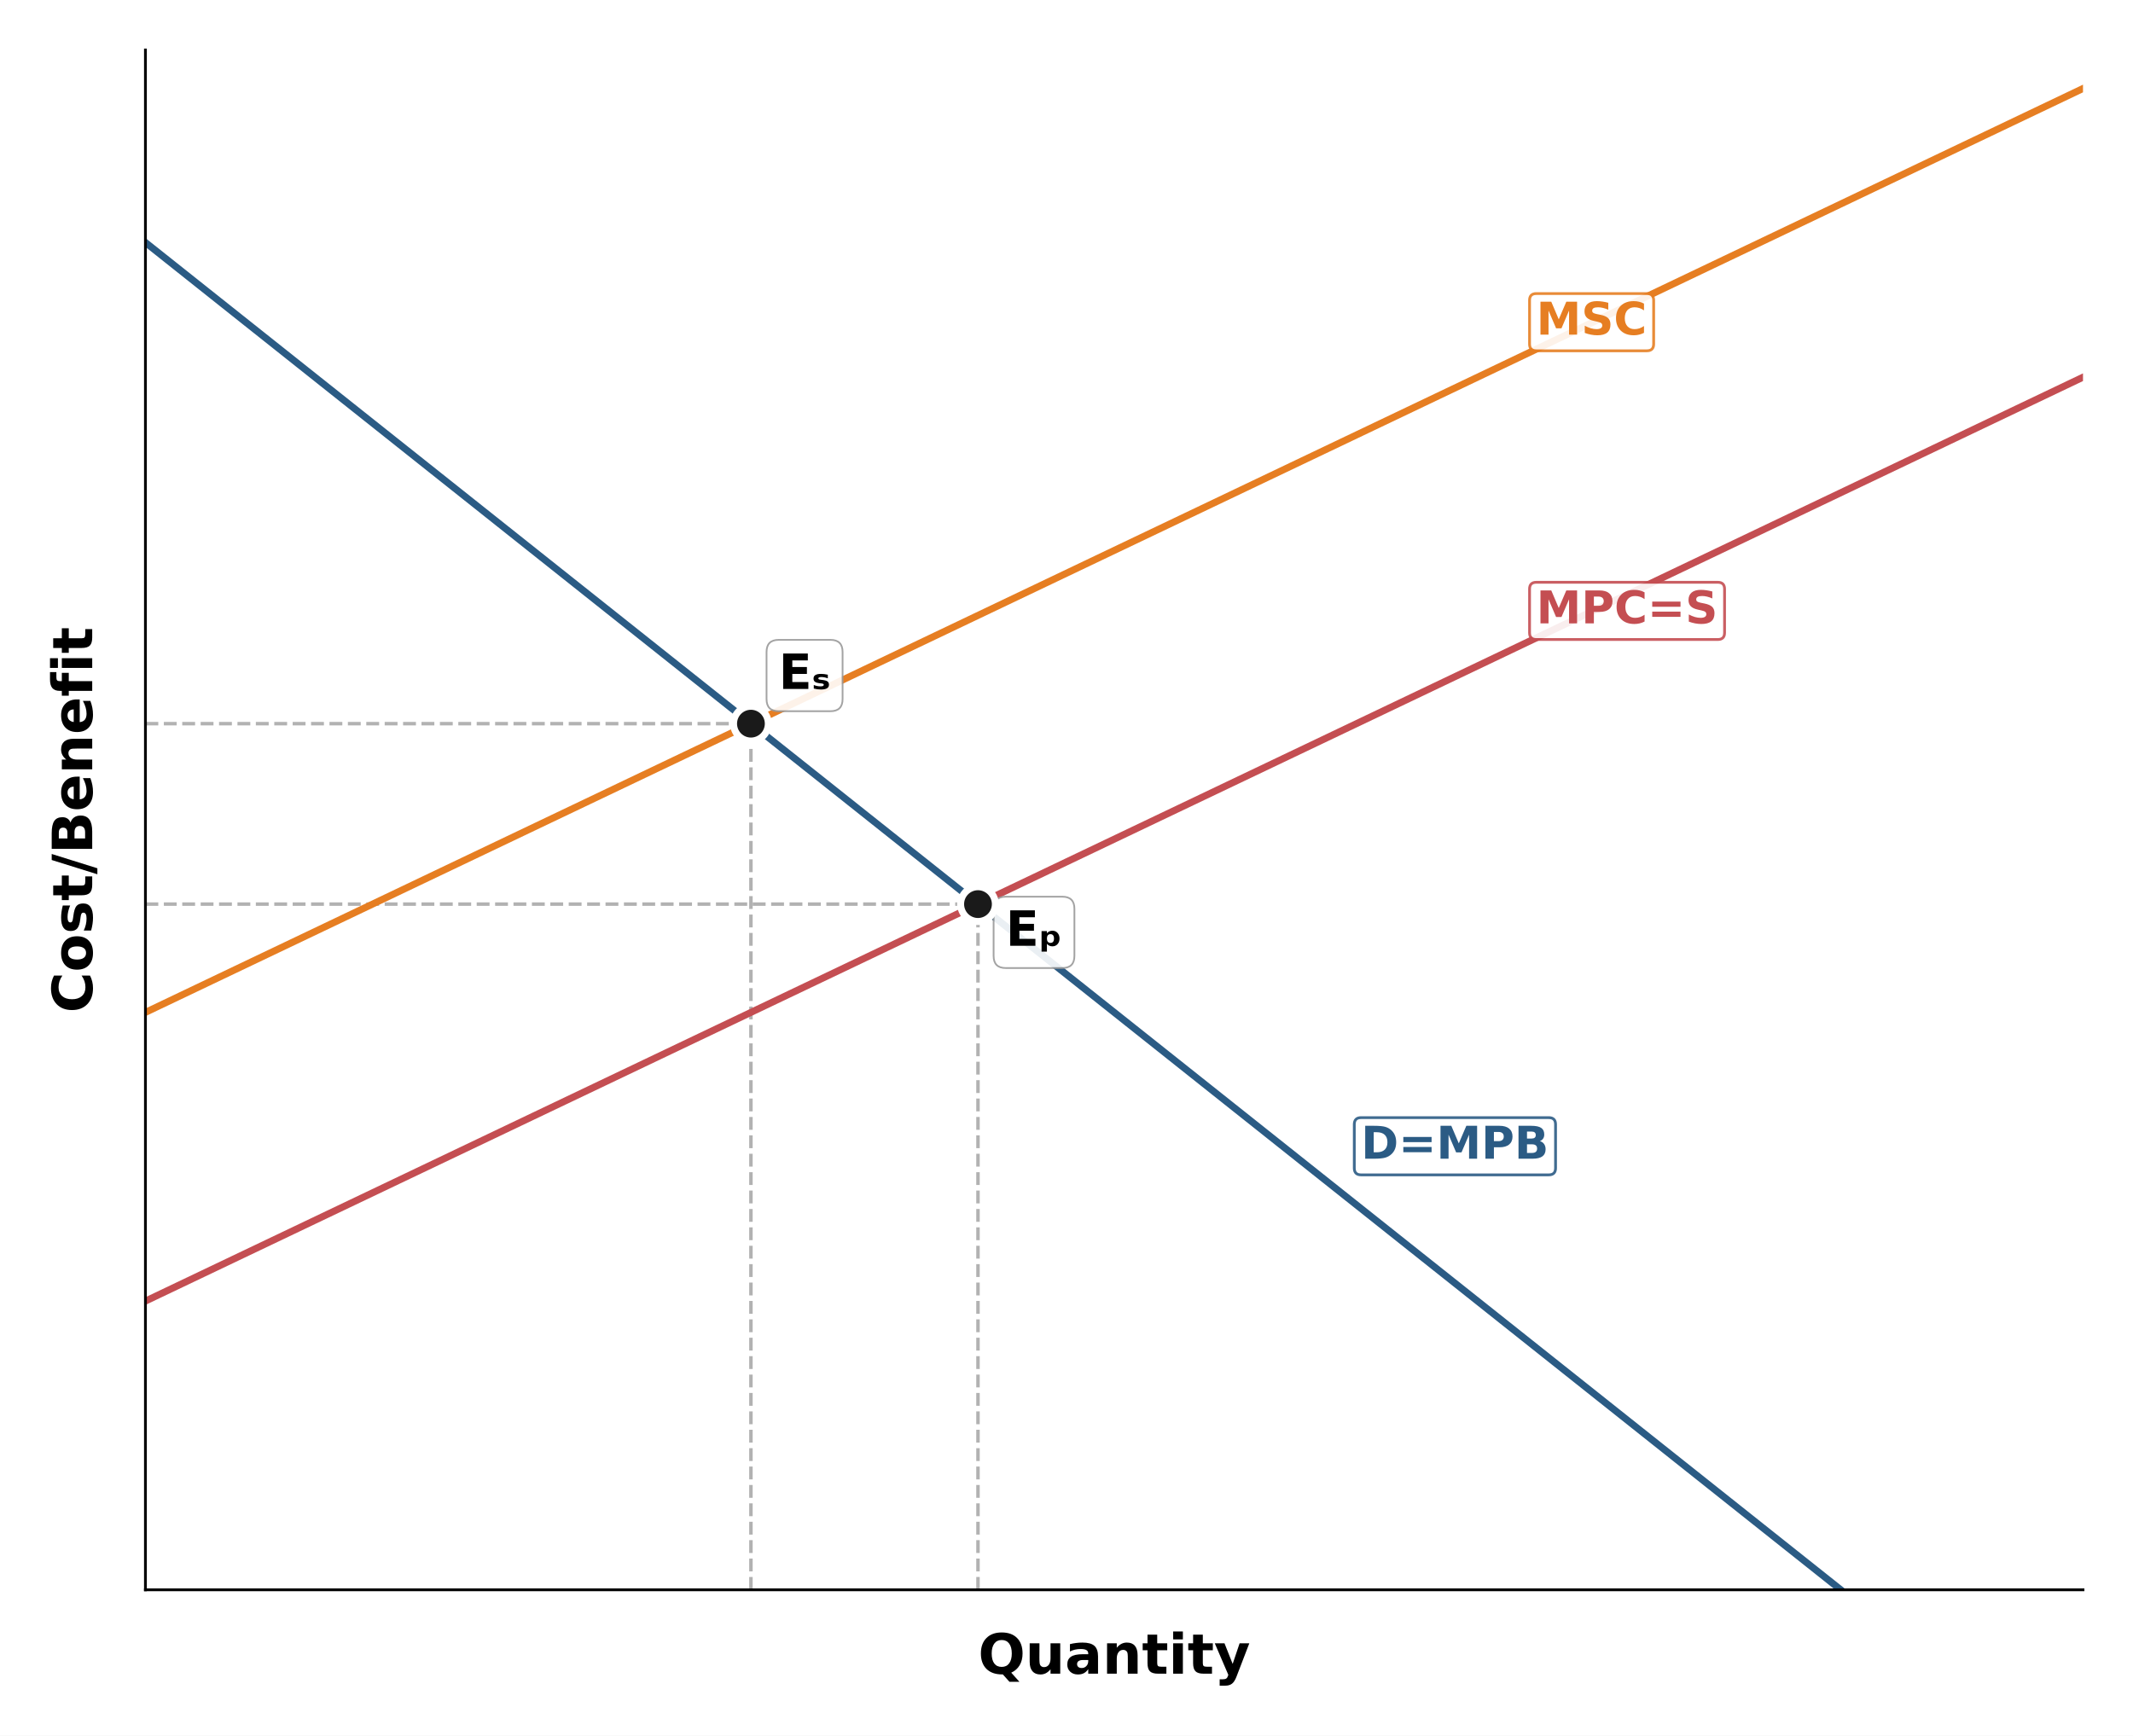
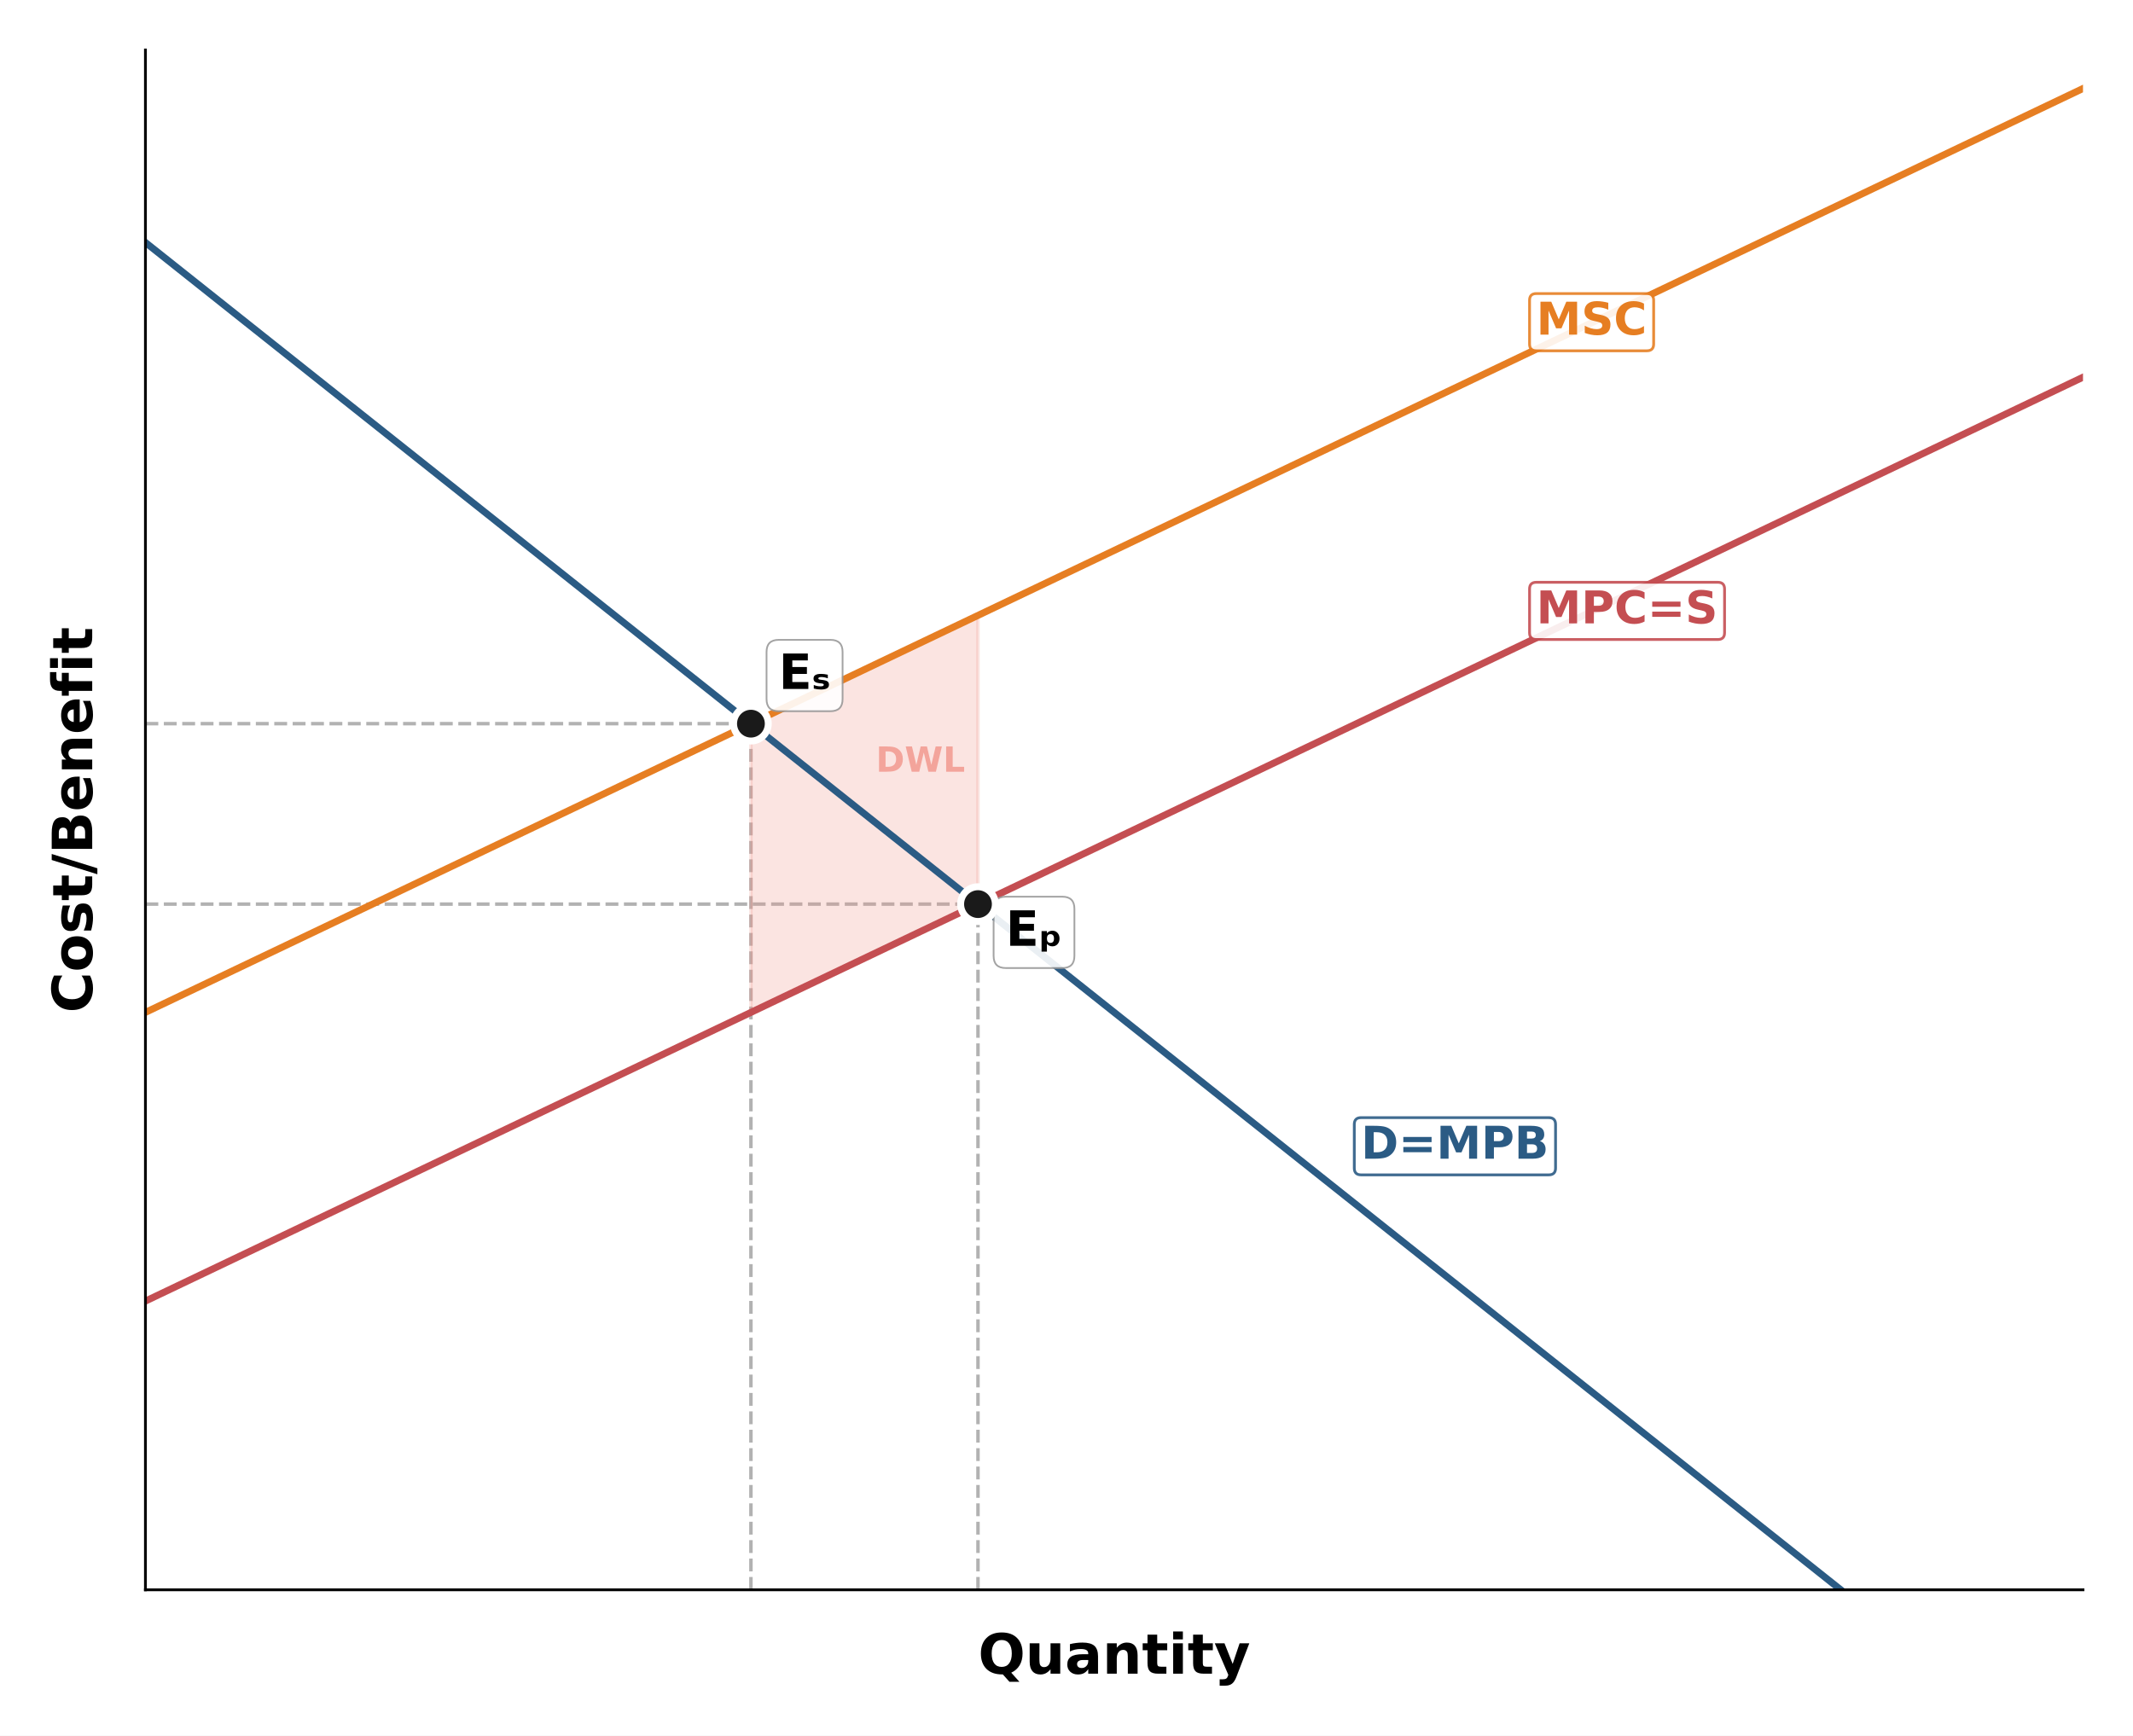
<svg xmlns="http://www.w3.org/2000/svg" xmlns:xlink="http://www.w3.org/1999/xlink" width="614.285pt" height="499.93pt" viewBox="0 0 614.285 499.93" version="1.1">
  <defs>
    <style type="text/css">*{stroke-linejoin: round; stroke-linecap: butt}</style>
  </defs>
  <g id="figure_1">
    <g id="patch_1">
      <path d="M 0 499.93  L 614.285 499.93  L 614.285 0  L 0 0  z " style="fill: #ffffff" />
    </g>
    <g id="axes_1">
      <g id="patch_2">
        <path d="M 41.885 457.92  L 599.885 457.92  L 599.885 14.4  L 41.885 14.4  z " style="fill: #ffffff" />
      </g>
      <g id="line2d_1">
-         <path d="M 281.651 457.92  L 281.651 260.415  " clip-path="url(#pf2edb1db5d)" style="fill: none; stroke-dasharray: 3.7,1.6; stroke-dashoffset: 0; stroke: #666666; stroke-opacity: 0.5" />
+         <path d="M 281.651 457.92  L 281.651 260.415  " clip-path="url(#p76ed3ece31)" style="fill: none; stroke-dasharray: 3.7,1.6; stroke-dashoffset: 0; stroke: #666666; stroke-opacity: 0.5" />
      </g>
      <g id="line2d_2">
-         <path d="M 41.885 260.415  L 281.651 260.415  " clip-path="url(#pf2edb1db5d)" style="fill: none; stroke-dasharray: 3.7,1.6; stroke-dashoffset: 0; stroke: #666666; stroke-opacity: 0.5" />
+         <path d="M 41.885 260.415  L 281.651 260.415  " clip-path="url(#p76ed3ece31)" style="fill: none; stroke-dasharray: 3.7,1.6; stroke-dashoffset: 0; stroke: #666666; stroke-opacity: 0.5" />
      </g>
      <g id="line2d_3">
-         <path d="M 216.26 457.92  L 216.26 208.44  " clip-path="url(#pf2edb1db5d)" style="fill: none; stroke-dasharray: 3.7,1.6; stroke-dashoffset: 0; stroke: #666666; stroke-opacity: 0.5" />
+         <path d="M 216.26 457.92  L 216.26 208.44  " clip-path="url(#p76ed3ece31)" style="fill: none; stroke-dasharray: 3.7,1.6; stroke-dashoffset: 0; stroke: #666666; stroke-opacity: 0.5" />
      </g>
      <g id="line2d_4">
-         <path d="M 41.885 208.44  L 216.26 208.44  " clip-path="url(#pf2edb1db5d)" style="fill: none; stroke-dasharray: 3.7,1.6; stroke-dashoffset: 0; stroke: #666666; stroke-opacity: 0.5" />
+         <path d="M 41.885 208.44  L 216.26 208.44  " clip-path="url(#p76ed3ece31)" style="fill: none; stroke-dasharray: 3.7,1.6; stroke-dashoffset: 0; stroke: #666666; stroke-opacity: 0.5" />
+       </g>
+       <g id="PolyCollection_1">
+         <defs>
+           <path id="m19dd10288a" d="M 216.26 -208.33  L 216.26 -291.49  L 216.921 -291.805  L 217.581 -292.12  L 218.242 -292.435  L 218.902 -292.75  L 219.563 -293.065  L 220.223 -293.38  L 220.884 -293.695  L 221.544 -294.01  L 222.205 -294.325  L 222.865 -294.64  L 223.526 -294.955  L 224.186 -295.27  L 224.847 -295.585  L 225.507 -295.9  L 226.168 -296.215  L 226.828 -296.53  L 227.489 -296.845  L 228.149 -297.16  L 228.81 -297.475  L 229.47 -297.79  L 230.131 -298.105  L 230.791 -298.42  L 231.452 -298.735  L 232.112 -299.05  L 232.773 -299.365  L 233.433 -299.68  L 234.094 -299.995  L 234.754 -300.31  L 235.415 -300.625  L 236.075 -300.94  L 236.736 -301.255  L 237.396 -301.57  L 238.057 -301.885  L 238.717 -302.2  L 239.378 -302.515  L 240.038 -302.83  L 240.699 -303.145  L 241.359 -303.46  L 242.02 -303.775  L 242.68 -304.09  L 243.341 -304.405  L 244.001 -304.72  L 244.662 -305.035  L 245.322 -305.35  L 245.983 -305.665  L 246.644 -305.98  L 247.304 -306.295  L 247.965 -306.61  L 248.625 -306.925  L 249.286 -307.24  L 249.946 -307.555  L 250.607 -307.87  L 251.267 -308.185  L 251.928 -308.5  L 252.588 -308.815  L 253.249 -309.13  L 253.909 -309.445  L 254.57 -309.76  L 255.23 -310.075  L 255.891 -310.39  L 256.551 -310.705  L 257.212 -311.02  L 257.872 -311.335  L 258.533 -311.65  L 259.193 -311.965  L 259.854 -312.28  L 260.514 -312.595  L 261.175 -312.91  L 261.835 -313.225  L 262.496 -313.54  L 263.156 -313.855  L 263.817 -314.17  L 264.477 -314.485  L 265.138 -314.8  L 265.798 -315.115  L 266.459 -315.43  L 267.119 -315.745  L 267.78 -316.06  L 268.44 -316.375  L 269.101 -316.69  L 269.761 -317.005  L 270.422 -317.32  L 271.082 -317.635  L 271.743 -317.95  L 272.403 -318.265  L 273.064 -318.58  L 273.724 -318.895  L 274.385 -319.21  L 275.046 -319.525  L 275.706 -319.84  L 276.367 -320.155  L 277.027 -320.47  L 277.688 -320.785  L 278.348 -321.1  L 279.009 -321.415  L 279.669 -321.73  L 280.33 -322.045  L 280.99 -322.36  L 281.651 -322.675  L 281.651 -239.515  L 281.651 -239.515  L 280.99 -239.2  L 280.33 -238.885  L 279.669 -238.57  L 279.009 -238.255  L 278.348 -237.94  L 277.688 -237.625  L 277.027 -237.31  L 276.367 -236.995  L 275.706 -236.68  L 275.046 -236.365  L 274.385 -236.05  L 273.724 -235.735  L 273.064 -235.42  L 272.403 -235.105  L 271.743 -234.79  L 271.082 -234.475  L 270.422 -234.16  L 269.761 -233.845  L 269.101 -233.53  L 268.44 -233.215  L 267.78 -232.9  L 267.119 -232.585  L 266.459 -232.27  L 265.798 -231.955  L 265.138 -231.64  L 264.477 -231.325  L 263.817 -231.01  L 263.156 -230.695  L 262.496 -230.38  L 261.835 -230.065  L 261.175 -229.75  L 260.514 -229.435  L 259.854 -229.12  L 259.193 -228.805  L 258.533 -228.49  L 257.872 -228.175  L 257.212 -227.86  L 256.551 -227.545  L 255.891 -227.23  L 255.23 -226.915  L 254.57 -226.6  L 253.909 -226.285  L 253.249 -225.97  L 252.588 -225.655  L 251.928 -225.34  L 251.267 -225.025  L 250.607 -224.71  L 249.946 -224.395  L 249.286 -224.08  L 248.625 -223.765  L 247.965 -223.45  L 247.304 -223.135  L 246.644 -222.82  L 245.983 -222.505  L 245.322 -222.19  L 244.662 -221.875  L 244.001 -221.56  L 243.341 -221.245  L 242.68 -220.93  L 242.02 -220.615  L 241.359 -220.3  L 240.699 -219.985  L 240.038 -219.67  L 239.378 -219.355  L 238.717 -219.04  L 238.057 -218.725  L 237.396 -218.41  L 236.736 -218.095  L 236.075 -217.78  L 235.415 -217.465  L 234.754 -217.15  L 234.094 -216.835  L 233.433 -216.52  L 232.773 -216.205  L 232.112 -215.89  L 231.452 -215.575  L 230.791 -215.26  L 230.131 -214.945  L 229.47 -214.63  L 228.81 -214.315  L 228.149 -214  L 227.489 -213.685  L 226.828 -213.37  L 226.168 -213.055  L 225.507 -212.74  L 224.847 -212.425  L 224.186 -212.11  L 223.526 -211.795  L 222.865 -211.48  L 222.205 -211.165  L 221.544 -210.85  L 220.884 -210.535  L 220.223 -210.22  L 219.563 -209.905  L 218.902 -209.59  L 218.242 -209.275  L 217.581 -208.96  L 216.921 -208.645  L 216.26 -208.33  z " style="stroke: #f1948a; stroke-opacity: 0.25" />
+         </defs>
+         <g clip-path="url(#p76ed3ece31)">
+           <use xlink:href="#m19dd10288a" x="0" y="499.93" style="fill: #f1948a; fill-opacity: 0.25; stroke: #f1948a; stroke-opacity: 0.25" />
+         </g>
      </g>
      <g id="matplotlib.axis_1">
        <g id="xtick_1" />
        <g id="xtick_2" />
        <g id="xtick_3" />
        <g id="xtick_4" />
        <g id="xtick_5" />
        <g id="xtick_6" />
        <g id="xtick_7" />
        <g id="xtick_8" />
        <g id="xtick_9" />
        <g id="text_1">
          <g transform="translate(281.69 482.0775) scale(0.16 -0.16)">
            <defs>
              <path id="DejaVuSans-Bold-51" d="M 2847 -84  L 2753 -84  Q 1600 -84 959 553  Q 319 1191 319 2328  Q 319 3463 958 4106  Q 1597 4750 2719 4750  Q 3853 4750 4486 4112  Q 5119 3475 5119 2328  Q 5119 1541 4783 972  Q 4447 403 3816 116  L 4756 -934  L 3609 -934  L 2847 -84  z M 2719 3878  Q 2169 3878 1866 3472  Q 1563 3066 1563 2328  Q 1563 1578 1859 1179  Q 2156 781 2719 781  Q 3272 781 3575 1187  Q 3878 1594 3878 2328  Q 3878 3066 3575 3472  Q 3272 3878 2719 3878  z " transform="scale(0.015625)" />
              <path id="DejaVuSans-Bold-75" d="M 500 1363  L 500 3500  L 1625 3500  L 1625 3150  Q 1625 2866 1622 2436  Q 1619 2006 1619 1863  Q 1619 1441 1641 1255  Q 1663 1069 1716 984  Q 1784 875 1895 815  Q 2006 756 2150 756  Q 2500 756 2700 1025  Q 2900 1294 2900 1772  L 2900 3500  L 4019 3500  L 4019 0  L 2900 0  L 2900 506  Q 2647 200 2364 54  Q 2081 -91 1741 -91  Q 1134 -91 817 281  Q 500 653 500 1363  z " transform="scale(0.015625)" />
              <path id="DejaVuSans-Bold-61" d="M 2106 1575  Q 1756 1575 1579 1456  Q 1403 1338 1403 1106  Q 1403 894 1545 773  Q 1688 653 1941 653  Q 2256 653 2472 879  Q 2688 1106 2688 1447  L 2688 1575  L 2106 1575  z M 3816 1997  L 3816 0  L 2688 0  L 2688 519  Q 2463 200 2181 54  Q 1900 -91 1497 -91  Q 953 -91 614 226  Q 275 544 275 1050  Q 275 1666 698 1953  Q 1122 2241 2028 2241  L 2688 2241  L 2688 2328  Q 2688 2594 2478 2717  Q 2269 2841 1825 2841  Q 1466 2841 1156 2769  Q 847 2697 581 2553  L 581 3406  Q 941 3494 1303 3539  Q 1666 3584 2028 3584  Q 2975 3584 3395 3211  Q 3816 2838 3816 1997  z " transform="scale(0.015625)" />
              <path id="DejaVuSans-Bold-6e" d="M 4056 2131  L 4056 0  L 2931 0  L 2931 347  L 2931 1631  Q 2931 2084 2911 2256  Q 2891 2428 2841 2509  Q 2775 2619 2662 2680  Q 2550 2741 2406 2741  Q 2056 2741 1856 2470  Q 1656 2200 1656 1722  L 1656 0  L 538 0  L 538 3500  L 1656 3500  L 1656 2988  Q 1909 3294 2193 3439  Q 2478 3584 2822 3584  Q 3428 3584 3742 3212  Q 4056 2841 4056 2131  z " transform="scale(0.015625)" />
              <path id="DejaVuSans-Bold-74" d="M 1759 4494  L 1759 3500  L 2913 3500  L 2913 2700  L 1759 2700  L 1759 1216  Q 1759 972 1856 886  Q 1953 800 2241 800  L 2816 800  L 2816 0  L 1856 0  Q 1194 0 917 276  Q 641 553 641 1216  L 641 2700  L 84 2700  L 84 3500  L 641 3500  L 641 4494  L 1759 4494  z " transform="scale(0.015625)" />
              <path id="DejaVuSans-Bold-69" d="M 538 3500  L 1656 3500  L 1656 0  L 538 0  L 538 3500  z M 538 4863  L 1656 4863  L 1656 3950  L 538 3950  L 538 4863  z " transform="scale(0.015625)" />
              <path id="DejaVuSans-Bold-79" d="M 78 3500  L 1197 3500  L 2138 1125  L 2938 3500  L 4056 3500  L 2584 -331  Q 2363 -916 2067 -1148  Q 1772 -1381 1288 -1381  L 641 -1381  L 641 -647  L 991 -647  Q 1275 -647 1404 -556  Q 1534 -466 1606 -231  L 1638 -134  L 78 3500  z " transform="scale(0.015625)" />
            </defs>
            <use xlink:href="#DejaVuSans-Bold-51" />
            <use xlink:href="#DejaVuSans-Bold-75" x="85.01" />
            <use xlink:href="#DejaVuSans-Bold-61" x="156.201" />
            <use xlink:href="#DejaVuSans-Bold-6e" x="223.682" />
            <use xlink:href="#DejaVuSans-Bold-74" x="294.873" />
            <use xlink:href="#DejaVuSans-Bold-69" x="342.676" />
            <use xlink:href="#DejaVuSans-Bold-74" x="376.953" />
            <use xlink:href="#DejaVuSans-Bold-79" x="424.756" />
          </g>
        </g>
      </g>
      <g id="matplotlib.axis_2">
        <g id="ytick_1" />
        <g id="ytick_2" />
        <g id="ytick_3" />
        <g id="ytick_4" />
        <g id="ytick_5" />
        <g id="ytick_6" />
        <g id="ytick_7" />
        <g id="ytick_8" />
        <g id="ytick_9" />
        <g id="text_2">
          <g transform="translate(26.5575 291.7262) rotate(-90) scale(0.16 -0.16)">
            <defs>
              <path id="DejaVuSans-Bold-43" d="M 4288 256  Q 3956 84 3597 -3  Q 3238 -91 2847 -91  Q 1681 -91 1000 561  Q 319 1213 319 2328  Q 319 3447 1000 4098  Q 1681 4750 2847 4750  Q 3238 4750 3597 4662  Q 3956 4575 4288 4403  L 4288 3438  Q 3953 3666 3628 3772  Q 3303 3878 2944 3878  Q 2300 3878 1931 3465  Q 1563 3053 1563 2328  Q 1563 1606 1931 1193  Q 2300 781 2944 781  Q 3303 781 3628 887  Q 3953 994 4288 1222  L 4288 256  z " transform="scale(0.015625)" />
              <path id="DejaVuSans-Bold-6f" d="M 2203 2784  Q 1831 2784 1636 2517  Q 1441 2250 1441 1747  Q 1441 1244 1636 976  Q 1831 709 2203 709  Q 2569 709 2762 976  Q 2956 1244 2956 1747  Q 2956 2250 2762 2517  Q 2569 2784 2203 2784  z M 2203 3584  Q 3106 3584 3614 3096  Q 4122 2609 4122 1747  Q 4122 884 3614 396  Q 3106 -91 2203 -91  Q 1297 -91 786 396  Q 275 884 275 1747  Q 275 2609 786 3096  Q 1297 3584 2203 3584  z " transform="scale(0.015625)" />
              <path id="DejaVuSans-Bold-73" d="M 3272 3391  L 3272 2541  Q 2913 2691 2578 2766  Q 2244 2841 1947 2841  Q 1628 2841 1473 2761  Q 1319 2681 1319 2516  Q 1319 2381 1436 2309  Q 1553 2238 1856 2203  L 2053 2175  Q 2913 2066 3209 1816  Q 3506 1566 3506 1031  Q 3506 472 3093 190  Q 2681 -91 1863 -91  Q 1516 -91 1145 -36  Q 775 19 384 128  L 384 978  Q 719 816 1070 734  Q 1422 653 1784 653  Q 2113 653 2278 743  Q 2444 834 2444 1013  Q 2444 1163 2330 1236  Q 2216 1309 1875 1350  L 1678 1375  Q 931 1469 631 1722  Q 331 1975 331 2491  Q 331 3047 712 3315  Q 1094 3584 1881 3584  Q 2191 3584 2531 3537  Q 2872 3491 3272 3391  z " transform="scale(0.015625)" />
              <path id="DejaVuSans-Bold-2f" d="M 1644 4666  L 2338 4666  L 691 -594  L 0 -594  L 1644 4666  z " transform="scale(0.015625)" />
              <path id="DejaVuSans-Bold-42" d="M 2456 2859  Q 2741 2859 2887 2984  Q 3034 3109 3034 3353  Q 3034 3594 2887 3720  Q 2741 3847 2456 3847  L 1791 3847  L 1791 2859  L 2456 2859  z M 2497 819  Q 2859 819 3042 972  Q 3225 1125 3225 1434  Q 3225 1738 3044 1889  Q 2863 2041 2497 2041  L 1791 2041  L 1791 819  L 2497 819  z M 3616 2497  Q 4003 2384 4215 2081  Q 4428 1778 4428 1338  Q 4428 663 3972 331  Q 3516 0 2584 0  L 588 0  L 588 4666  L 2394 4666  Q 3366 4666 3802 4372  Q 4238 4078 4238 3431  Q 4238 3091 4078 2852  Q 3919 2613 3616 2497  z " transform="scale(0.015625)" />
              <path id="DejaVuSans-Bold-65" d="M 4031 1759  L 4031 1441  L 1416 1441  Q 1456 1047 1700 850  Q 1944 653 2381 653  Q 2734 653 3104 758  Q 3475 863 3866 1075  L 3866 213  Q 3469 63 3072 -14  Q 2675 -91 2278 -91  Q 1328 -91 801 392  Q 275 875 275 1747  Q 275 2603 792 3093  Q 1309 3584 2216 3584  Q 3041 3584 3536 3087  Q 4031 2591 4031 1759  z M 2881 2131  Q 2881 2450 2695 2645  Q 2509 2841 2209 2841  Q 1884 2841 1681 2658  Q 1478 2475 1428 2131  L 2881 2131  z " transform="scale(0.015625)" />
              <path id="DejaVuSans-Bold-66" d="M 2841 4863  L 2841 4128  L 2222 4128  Q 1984 4128 1890 4042  Q 1797 3956 1797 3744  L 1797 3500  L 2753 3500  L 2753 2700  L 1797 2700  L 1797 0  L 678 0  L 678 2700  L 122 2700  L 122 3500  L 678 3500  L 678 3744  Q 678 4316 997 4589  Q 1316 4863 1984 4863  L 2841 4863  z " transform="scale(0.015625)" />
            </defs>
            <use xlink:href="#DejaVuSans-Bold-43" />
            <use xlink:href="#DejaVuSans-Bold-6f" x="73.389" />
            <use xlink:href="#DejaVuSans-Bold-73" x="142.09" />
            <use xlink:href="#DejaVuSans-Bold-74" x="201.611" />
            <use xlink:href="#DejaVuSans-Bold-2f" x="249.414" />
            <use xlink:href="#DejaVuSans-Bold-42" x="285.938" />
            <use xlink:href="#DejaVuSans-Bold-65" x="362.158" />
            <use xlink:href="#DejaVuSans-Bold-6e" x="429.98" />
            <use xlink:href="#DejaVuSans-Bold-65" x="501.172" />
            <use xlink:href="#DejaVuSans-Bold-66" x="568.994" />
            <use xlink:href="#DejaVuSans-Bold-69" x="612.5" />
            <use xlink:href="#DejaVuSans-Bold-74" x="646.777" />
          </g>
        </g>
      </g>
      <g id="line2d_5">
-         <path d="M 41.885 69.84  L 529.784 457.641  L 529.784 457.641  " clip-path="url(#pf2edb1db5d)" style="fill: none; stroke: #2b5b84; stroke-width: 2; stroke-linecap: square" />
+         <path d="M 41.885 69.84  L 529.784 457.641  L 529.784 457.641  " clip-path="url(#p76ed3ece31)" style="fill: none; stroke: #2b5b84; stroke-width: 2; stroke-linecap: square" />
      </g>
      <g id="line2d_6">
-         <path d="M 41.885 374.76  L 599.885 108.648  L 599.885 108.648  " clip-path="url(#pf2edb1db5d)" style="fill: none; stroke: #c44e52; stroke-width: 2; stroke-linecap: square" />
+         <path d="M 41.885 374.76  L 599.885 108.648  L 599.885 108.648  " clip-path="url(#p76ed3ece31)" style="fill: none; stroke: #c44e52; stroke-width: 2; stroke-linecap: square" />
      </g>
      <g id="line2d_7">
-         <path d="M 41.885 291.6  L 599.885 25.488  L 599.885 25.488  " clip-path="url(#pf2edb1db5d)" style="fill: none; stroke: #e67e22; stroke-width: 2; stroke-linecap: square" />
+         <path d="M 41.885 291.6  L 599.885 25.488  L 599.885 25.488  " clip-path="url(#p76ed3ece31)" style="fill: none; stroke: #e67e22; stroke-width: 2; stroke-linecap: square" />
      </g>
      <g id="patch_3">
        <path d="M 41.885 457.92  L 41.885 14.4  " style="fill: none; stroke: #000000; stroke-width: 0.8; stroke-linejoin: miter; stroke-linecap: square" />
      </g>
      <g id="patch_4">
        <path d="M 41.885 457.92  L 599.885 457.92  " style="fill: none; stroke: #000000; stroke-width: 0.8; stroke-linejoin: miter; stroke-linecap: square" />
      </g>
      <g id="text_3">
        <g id="patch_5">
          <path d="M 391.975 338.4  L 446.035 338.4  Q 447.985 338.4 447.985 336.45  L 447.985 323.869  Q 447.985 321.919 446.035 321.919  L 391.975 321.919  Q 390.025 321.919 390.025 323.869  L 390.025 336.45  Q 390.025 338.4 391.975 338.4  z " style="fill: #ffffff; opacity: 0.9; stroke: #2b5b84; stroke-width: 0.8; stroke-linejoin: miter" />
        </g>
        <g style="fill: #2b5b84" transform="translate(391.9755 333.7467) scale(0.13 -0.13)">
          <defs>
            <path id="DejaVuSans-Bold-44" d="M 1791 3756  L 1791 909  L 2222 909  Q 2959 909 3348 1275  Q 3738 1641 3738 2338  Q 3738 3031 3350 3393  Q 2963 3756 2222 3756  L 1791 3756  z M 588 4666  L 1856 4666  Q 2919 4666 3439 4514  Q 3959 4363 4331 4000  Q 4659 3684 4818 3271  Q 4978 2859 4978 2338  Q 4978 1809 4818 1395  Q 4659 981 4331 666  Q 3956 303 3431 151  Q 2906 0 1856 0  L 588 0  L 588 4666  z " transform="scale(0.015625)" />
            <path id="DejaVuSans-Bold-3d" d="M 678 3084  L 4684 3084  L 4684 2350  L 678 2350  L 678 3084  z M 678 1663  L 4684 1663  L 4684 922  L 678 922  L 678 1663  z " transform="scale(0.015625)" />
            <path id="DejaVuSans-Bold-4d" d="M 588 4666  L 2119 4666  L 3181 2169  L 4250 4666  L 5778 4666  L 5778 0  L 4641 0  L 4641 3413  L 3566 897  L 2803 897  L 1728 3413  L 1728 0  L 588 0  L 588 4666  z " transform="scale(0.015625)" />
            <path id="DejaVuSans-Bold-50" d="M 588 4666  L 2584 4666  Q 3475 4666 3951 4270  Q 4428 3875 4428 3144  Q 4428 2409 3951 2014  Q 3475 1619 2584 1619  L 1791 1619  L 1791 0  L 588 0  L 588 4666  z M 1791 3794  L 1791 2491  L 2456 2491  Q 2806 2491 2997 2661  Q 3188 2831 3188 3144  Q 3188 3456 2997 3625  Q 2806 3794 2456 3794  L 1791 3794  z " transform="scale(0.015625)" />
          </defs>
          <use xlink:href="#DejaVuSans-Bold-44" />
          <use xlink:href="#DejaVuSans-Bold-3d" x="83.008" />
          <use xlink:href="#DejaVuSans-Bold-4d" x="166.797" />
          <use xlink:href="#DejaVuSans-Bold-50" x="266.309" />
          <use xlink:href="#DejaVuSans-Bold-42" x="339.6" />
        </g>
      </g>
      <g id="text_4">
        <g id="patch_6">
          <path d="M 442.448 184.199  L 494.71 184.199  Q 496.66 184.199 496.66 182.249  L 496.66 169.668  Q 496.66 167.718 494.71 167.718  L 442.448 167.718  Q 440.498 167.718 440.498 169.668  L 440.498 182.249  Q 440.498 184.199 442.448 184.199  z " style="fill: #ffffff; opacity: 0.9; stroke: #c44e52; stroke-width: 0.8; stroke-linejoin: miter" />
        </g>
        <g style="fill: #c44e52" transform="translate(442.4478 179.5455) scale(0.13 -0.13)">
          <defs>
            <path id="DejaVuSans-Bold-53" d="M 3834 4519  L 3834 3531  Q 3450 3703 3084 3790  Q 2719 3878 2394 3878  Q 1963 3878 1756 3759  Q 1550 3641 1550 3391  Q 1550 3203 1689 3098  Q 1828 2994 2194 2919  L 2706 2816  Q 3484 2659 3812 2340  Q 4141 2022 4141 1434  Q 4141 663 3683 286  Q 3225 -91 2284 -91  Q 1841 -91 1394 -6  Q 947 78 500 244  L 500 1259  Q 947 1022 1364 901  Q 1781 781 2169 781  Q 2563 781 2772 912  Q 2981 1044 2981 1288  Q 2981 1506 2839 1625  Q 2697 1744 2272 1838  L 1806 1941  Q 1106 2091 782 2419  Q 459 2747 459 3303  Q 459 4000 909 4375  Q 1359 4750 2203 4750  Q 2588 4750 2994 4692  Q 3400 4634 3834 4519  z " transform="scale(0.015625)" />
          </defs>
          <use xlink:href="#DejaVuSans-Bold-4d" />
          <use xlink:href="#DejaVuSans-Bold-50" x="99.512" />
          <use xlink:href="#DejaVuSans-Bold-43" x="172.803" />
          <use xlink:href="#DejaVuSans-Bold-3d" x="246.191" />
          <use xlink:href="#DejaVuSans-Bold-53" x="329.98" />
        </g>
      </g>
      <g id="text_5">
        <g id="patch_7">
          <path d="M 442.448 101.039  L 474.288 101.039  Q 476.238 101.039 476.238 99.089  L 476.238 86.508  Q 476.238 84.558 474.288 84.558  L 442.448 84.558  Q 440.498 84.558 440.498 86.508  L 440.498 99.089  Q 440.498 101.039 442.448 101.039  z " style="fill: #ffffff; opacity: 0.9; stroke: #e67e22; stroke-width: 0.8; stroke-linejoin: miter" />
        </g>
        <g style="fill: #e67e22" transform="translate(442.4478 96.38553) scale(0.13 -0.13)">
          <use xlink:href="#DejaVuSans-Bold-4d" />
          <use xlink:href="#DejaVuSans-Bold-53" x="99.512" />
          <use xlink:href="#DejaVuSans-Bold-43" x="171.533" />
        </g>
      </g>
      <g id="text_6">
        <g id="patch_8">
          <path d="M 289.651 278.827  L 305.921 278.827  Q 309.421 278.827 309.421 275.327  L 309.421 261.777  Q 309.421 258.277 305.921 258.277  L 289.651 258.277  Q 286.151 258.277 286.151 261.777  L 286.151 275.327  Q 286.151 278.827 289.651 278.827  z " style="fill: #ffffff; opacity: 0.9; stroke: #999999; stroke-width: 0.5; stroke-linejoin: miter" />
        </g>
        <g transform="translate(289.6506 272.415) scale(0.14 -0.14)">
          <defs>
            <path id="DejaVuSans-Bold-45" d="M 588 4666  L 3834 4666  L 3834 3756  L 1791 3756  L 1791 2888  L 3713 2888  L 3713 1978  L 1791 1978  L 1791 909  L 3903 909  L 3903 0  L 588 0  L 588 4666  z " transform="scale(0.015625)" />
            <path id="DejaVuSans-Bold-209a" d="M 1047 260  L 1047 -771  L 341 -771  L 341 1935  L 1047 1935  L 1047 1647  Q 1191 1819 1369 1900  Q 1547 1982 1775 1982  Q 2184 1982 2444 1694  Q 2706 1407 2706 954  Q 2706 501 2444 213  Q 2184 -74 1775 -74  Q 1547 -74 1369 7  Q 1191 88 1047 260  z M 1513 1529  Q 1288 1529 1166 1379  Q 1047 1232 1047 954  Q 1047 676 1166 529  Q 1288 379 1513 379  Q 1741 379 1859 525  Q 1978 672 1978 953  Q 1978 1235 1859 1382  Q 1741 1529 1513 1529  z " transform="scale(0.015625)" />
          </defs>
          <use xlink:href="#DejaVuSans-Bold-45" />
          <use xlink:href="#DejaVuSans-Bold-209a" x="68.311" />
        </g>
      </g>
      <g id="text_7">
        <g id="patch_9">
          <path d="M 224.26 204.852  L 239.157 204.852  Q 242.657 204.852 242.657 201.352  L 242.657 187.802  Q 242.657 184.302 239.157 184.302  L 224.26 184.302  Q 220.76 184.302 220.76 187.802  L 220.76 201.352  Q 220.76 204.852 224.26 204.852  z " style="fill: #ffffff; opacity: 0.9; stroke: #999999; stroke-width: 0.5; stroke-linejoin: miter" />
        </g>
        <g transform="translate(224.26 198.44) scale(0.14 -0.14)">
          <defs>
            <path id="DejaVuSans-Bold-209b" d="M 2094 1876  L 2094 1397  Q 1863 1482 1650 1526  Q 1438 1566 1247 1566  Q 1041 1566 944 1522  Q 844 1476 844 1385  Q 844 1310 919 1269  Q 994 1229 1188 1210  L 1313 1194  Q 1863 1132 2053 991  Q 2244 854 2244 554  Q 2244 241 1981 82  Q 1716 -74 1191 -74  Q 969 -74 734 -43  Q 497 -15 247 47  L 247 522  Q 459 432 684 388  Q 909 341 1141 341  Q 1353 341 1459 391  Q 1563 444 1563 541  Q 1563 626 1491 666  Q 1419 710 1200 732  L 1075 744  Q 597 797 403 941  Q 213 1082 213 1369  Q 213 1682 456 1832  Q 700 1982 1203 1982  Q 1403 1982 1619 1957  Q 1838 1932 2094 1876  z " transform="scale(0.015625)" />
          </defs>
          <use xlink:href="#DejaVuSans-Bold-45" />
          <use xlink:href="#DejaVuSans-Bold-209b" x="68.311" />
        </g>
      </g>
+       <g id="text_8">
+         <g style="fill: #f1948a; opacity: 0.8" transform="translate(252.2334 222.2874) scale(0.1 -0.1)">
+           <defs>
+             <path id="DejaVuSans-Bold-57" d="M 191 4666  L 1344 4666  L 2150 1275  L 2950 4666  L 4109 4666  L 4909 1275  L 5716 4666  L 6859 4666  L 5759 0  L 4372 0  L 3525 3547  L 2688 0  L 1300 0  L 191 4666  z " transform="scale(0.015625)" />
+             <path id="DejaVuSans-Bold-4c" d="M 588 4666  L 1791 4666  L 1791 909  L 3903 909  L 3903 0  L 588 0  L 588 4666  z " transform="scale(0.015625)" />
+           </defs>
+           <use xlink:href="#DejaVuSans-Bold-44" />
+           <use xlink:href="#DejaVuSans-Bold-57" x="83.008" />
+           <use xlink:href="#DejaVuSans-Bold-4c" x="193.311" />
+         </g>
+       </g>
      <g id="line2d_8">
        <defs>
-           <path id="m1e865ce369" d="M 0 5  C 1.326 5 2.598 4.473 3.536 3.536  C 4.473 2.598 5 1.326 5 0  C 5 -1.326 4.473 -2.598 3.536 -3.536  C 2.598 -4.473 1.326 -5 0 -5  C -1.326 -5 -2.598 -4.473 -3.536 -3.536  C -4.473 -2.598 -5 -1.326 -5 0  C -5 1.326 -4.473 2.598 -3.536 3.536  C -2.598 4.473 -1.326 5 0 5  z " style="stroke: #ffffff; stroke-width: 2" />
+           <path id="m215b9010f3" d="M 0 5  C 1.326 5 2.598 4.473 3.536 3.536  C 4.473 2.598 5 1.326 5 0  C 5 -1.326 4.473 -2.598 3.536 -3.536  C 2.598 -4.473 1.326 -5 0 -5  C -1.326 -5 -2.598 -4.473 -3.536 -3.536  C -4.473 -2.598 -5 -1.326 -5 0  C -5 1.326 -4.473 2.598 -3.536 3.536  C -2.598 4.473 -1.326 5 0 5  z " style="stroke: #ffffff; stroke-width: 2" />
        </defs>
-         <g clip-path="url(#pf2edb1db5d)">
-           <use xlink:href="#m1e865ce369" x="281.651" y="260.415" style="fill: #1a1a1a; stroke: #ffffff; stroke-width: 2" />
+         <g clip-path="url(#p76ed3ece31)">
+           <use xlink:href="#m215b9010f3" x="281.651" y="260.415" style="fill: #1a1a1a; stroke: #ffffff; stroke-width: 2" />
        </g>
      </g>
      <g id="line2d_9">
-         <g clip-path="url(#pf2edb1db5d)">
-           <use xlink:href="#m1e865ce369" x="216.26" y="208.44" style="fill: #1a1a1a; stroke: #ffffff; stroke-width: 2" />
+         <g clip-path="url(#p76ed3ece31)">
+           <use xlink:href="#m215b9010f3" x="216.26" y="208.44" style="fill: #1a1a1a; stroke: #ffffff; stroke-width: 2" />
        </g>
      </g>
    </g>
  </g>
  <defs>
-     <clipPath id="pf2edb1db5d">
+     <clipPath id="p76ed3ece31">
      <rect x="41.885" y="14.4" width="558" height="443.52" />
    </clipPath>
  </defs>
</svg>
